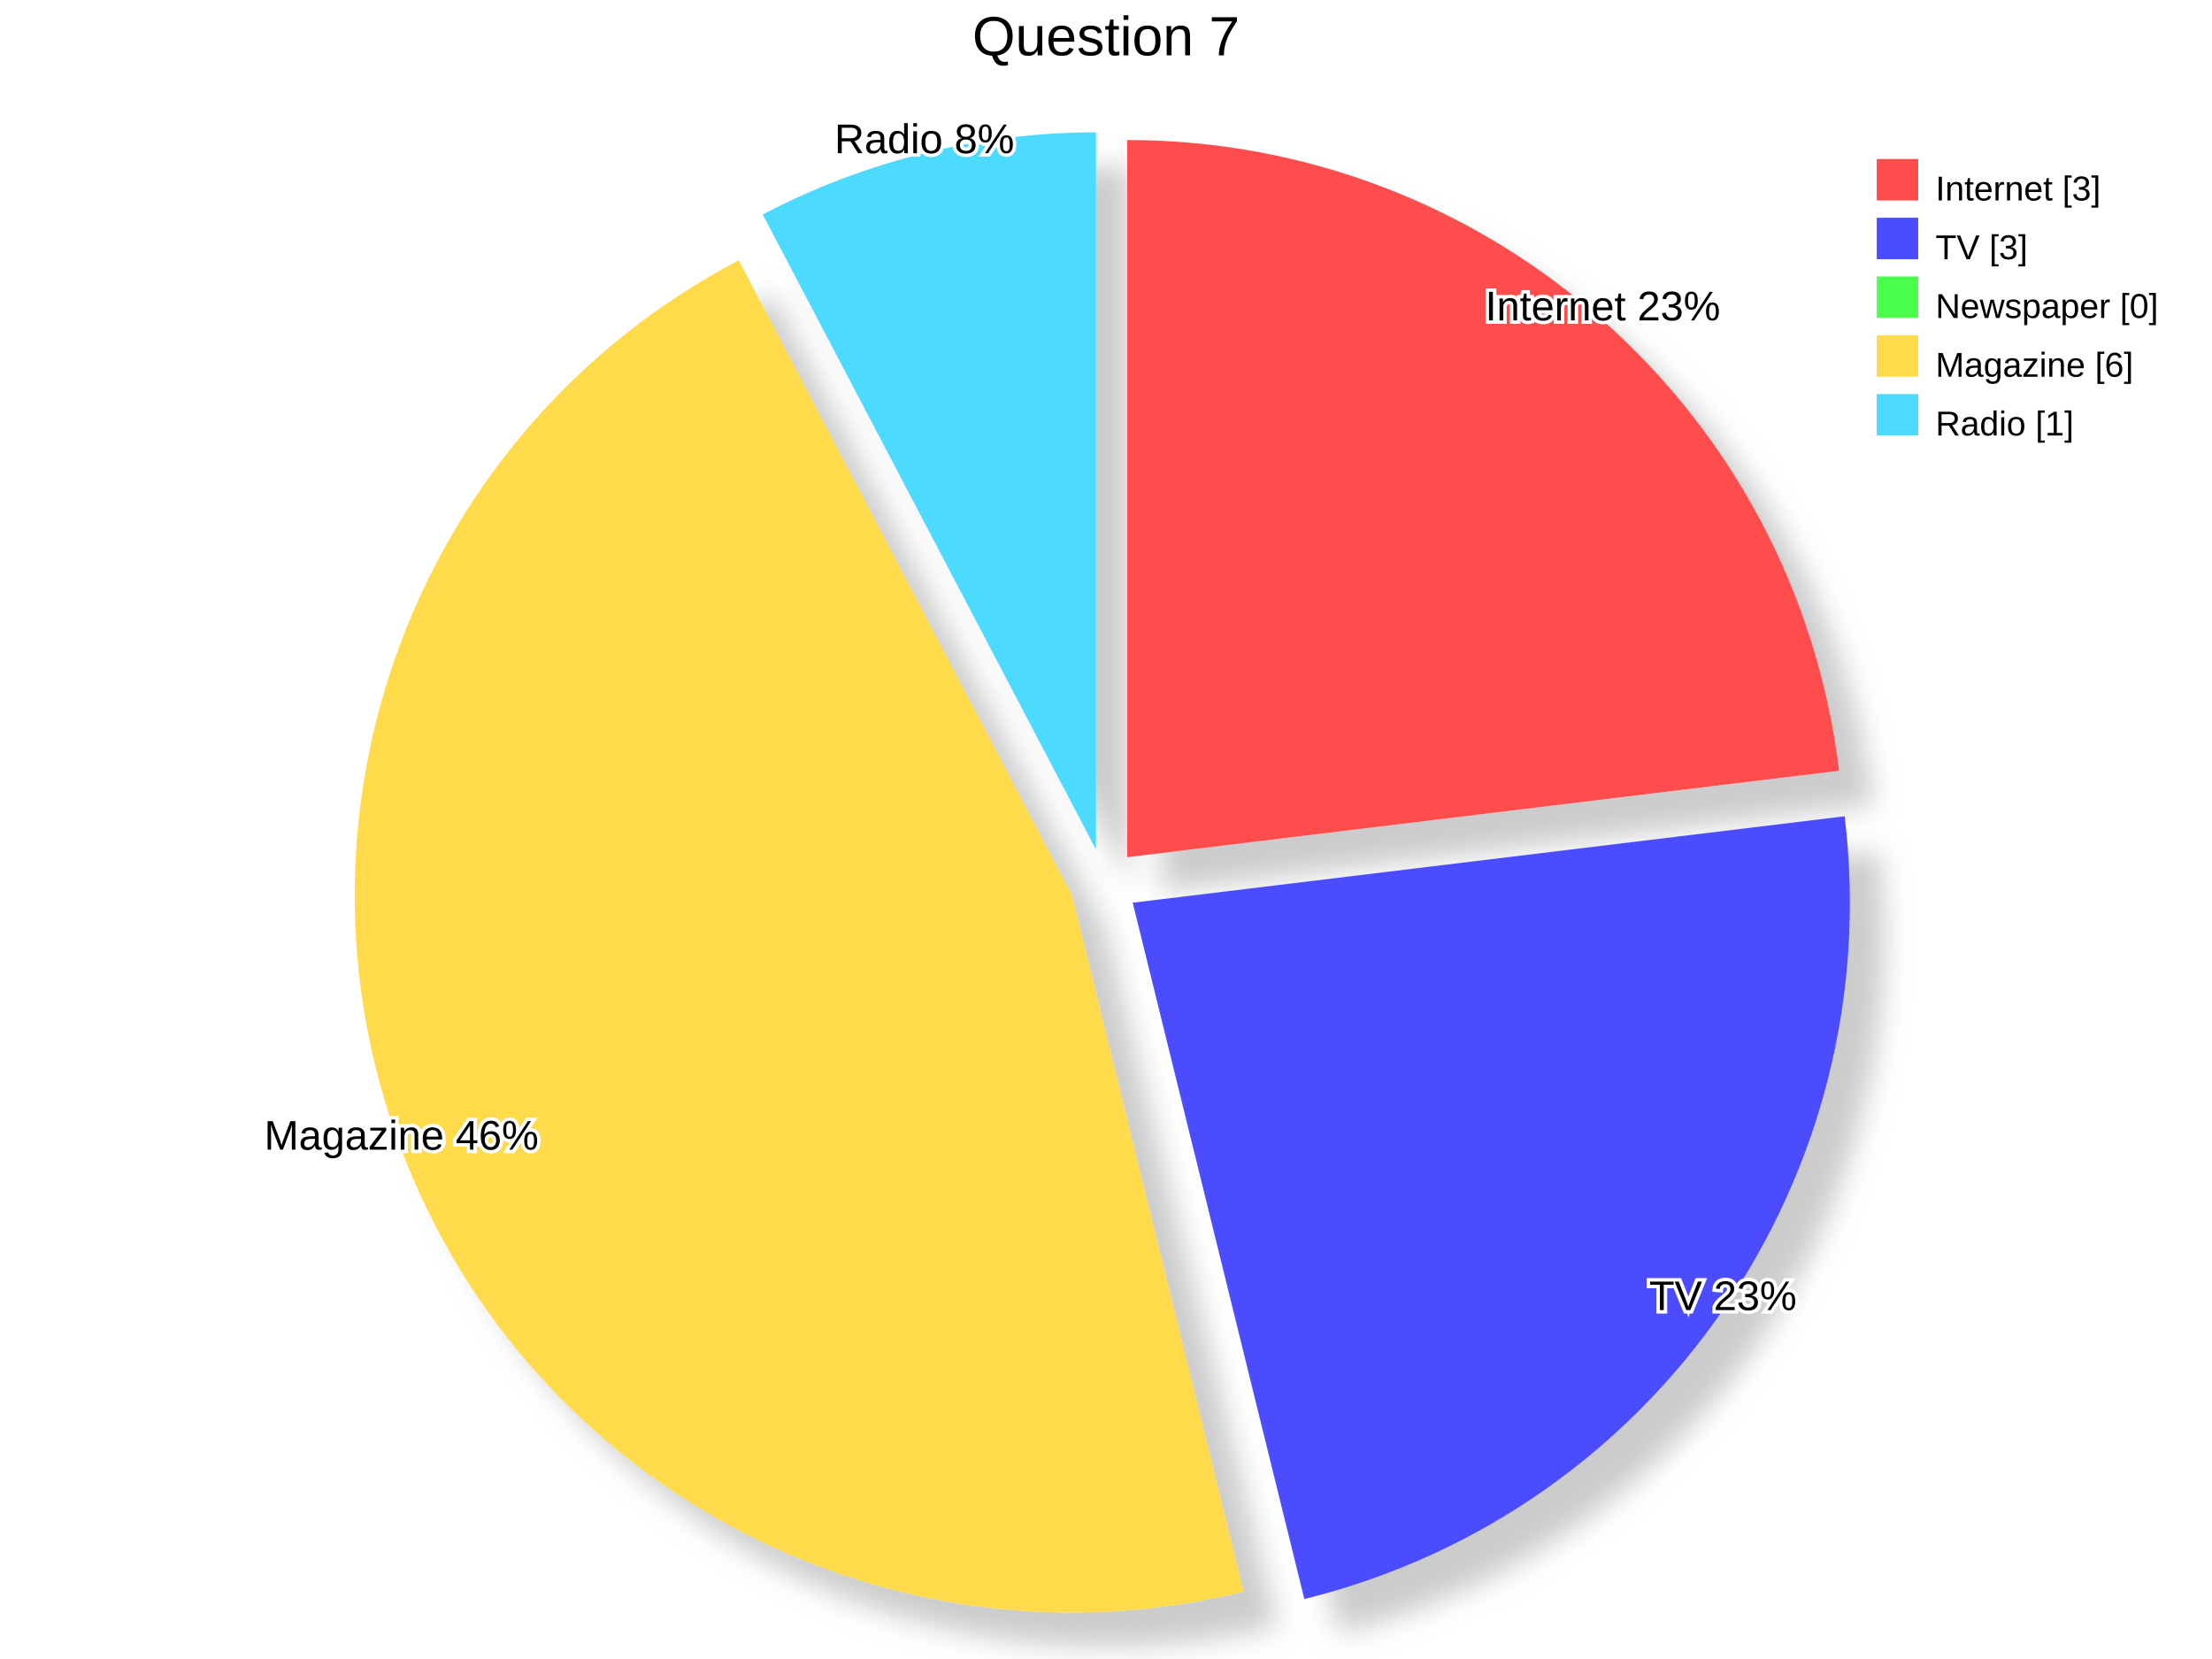
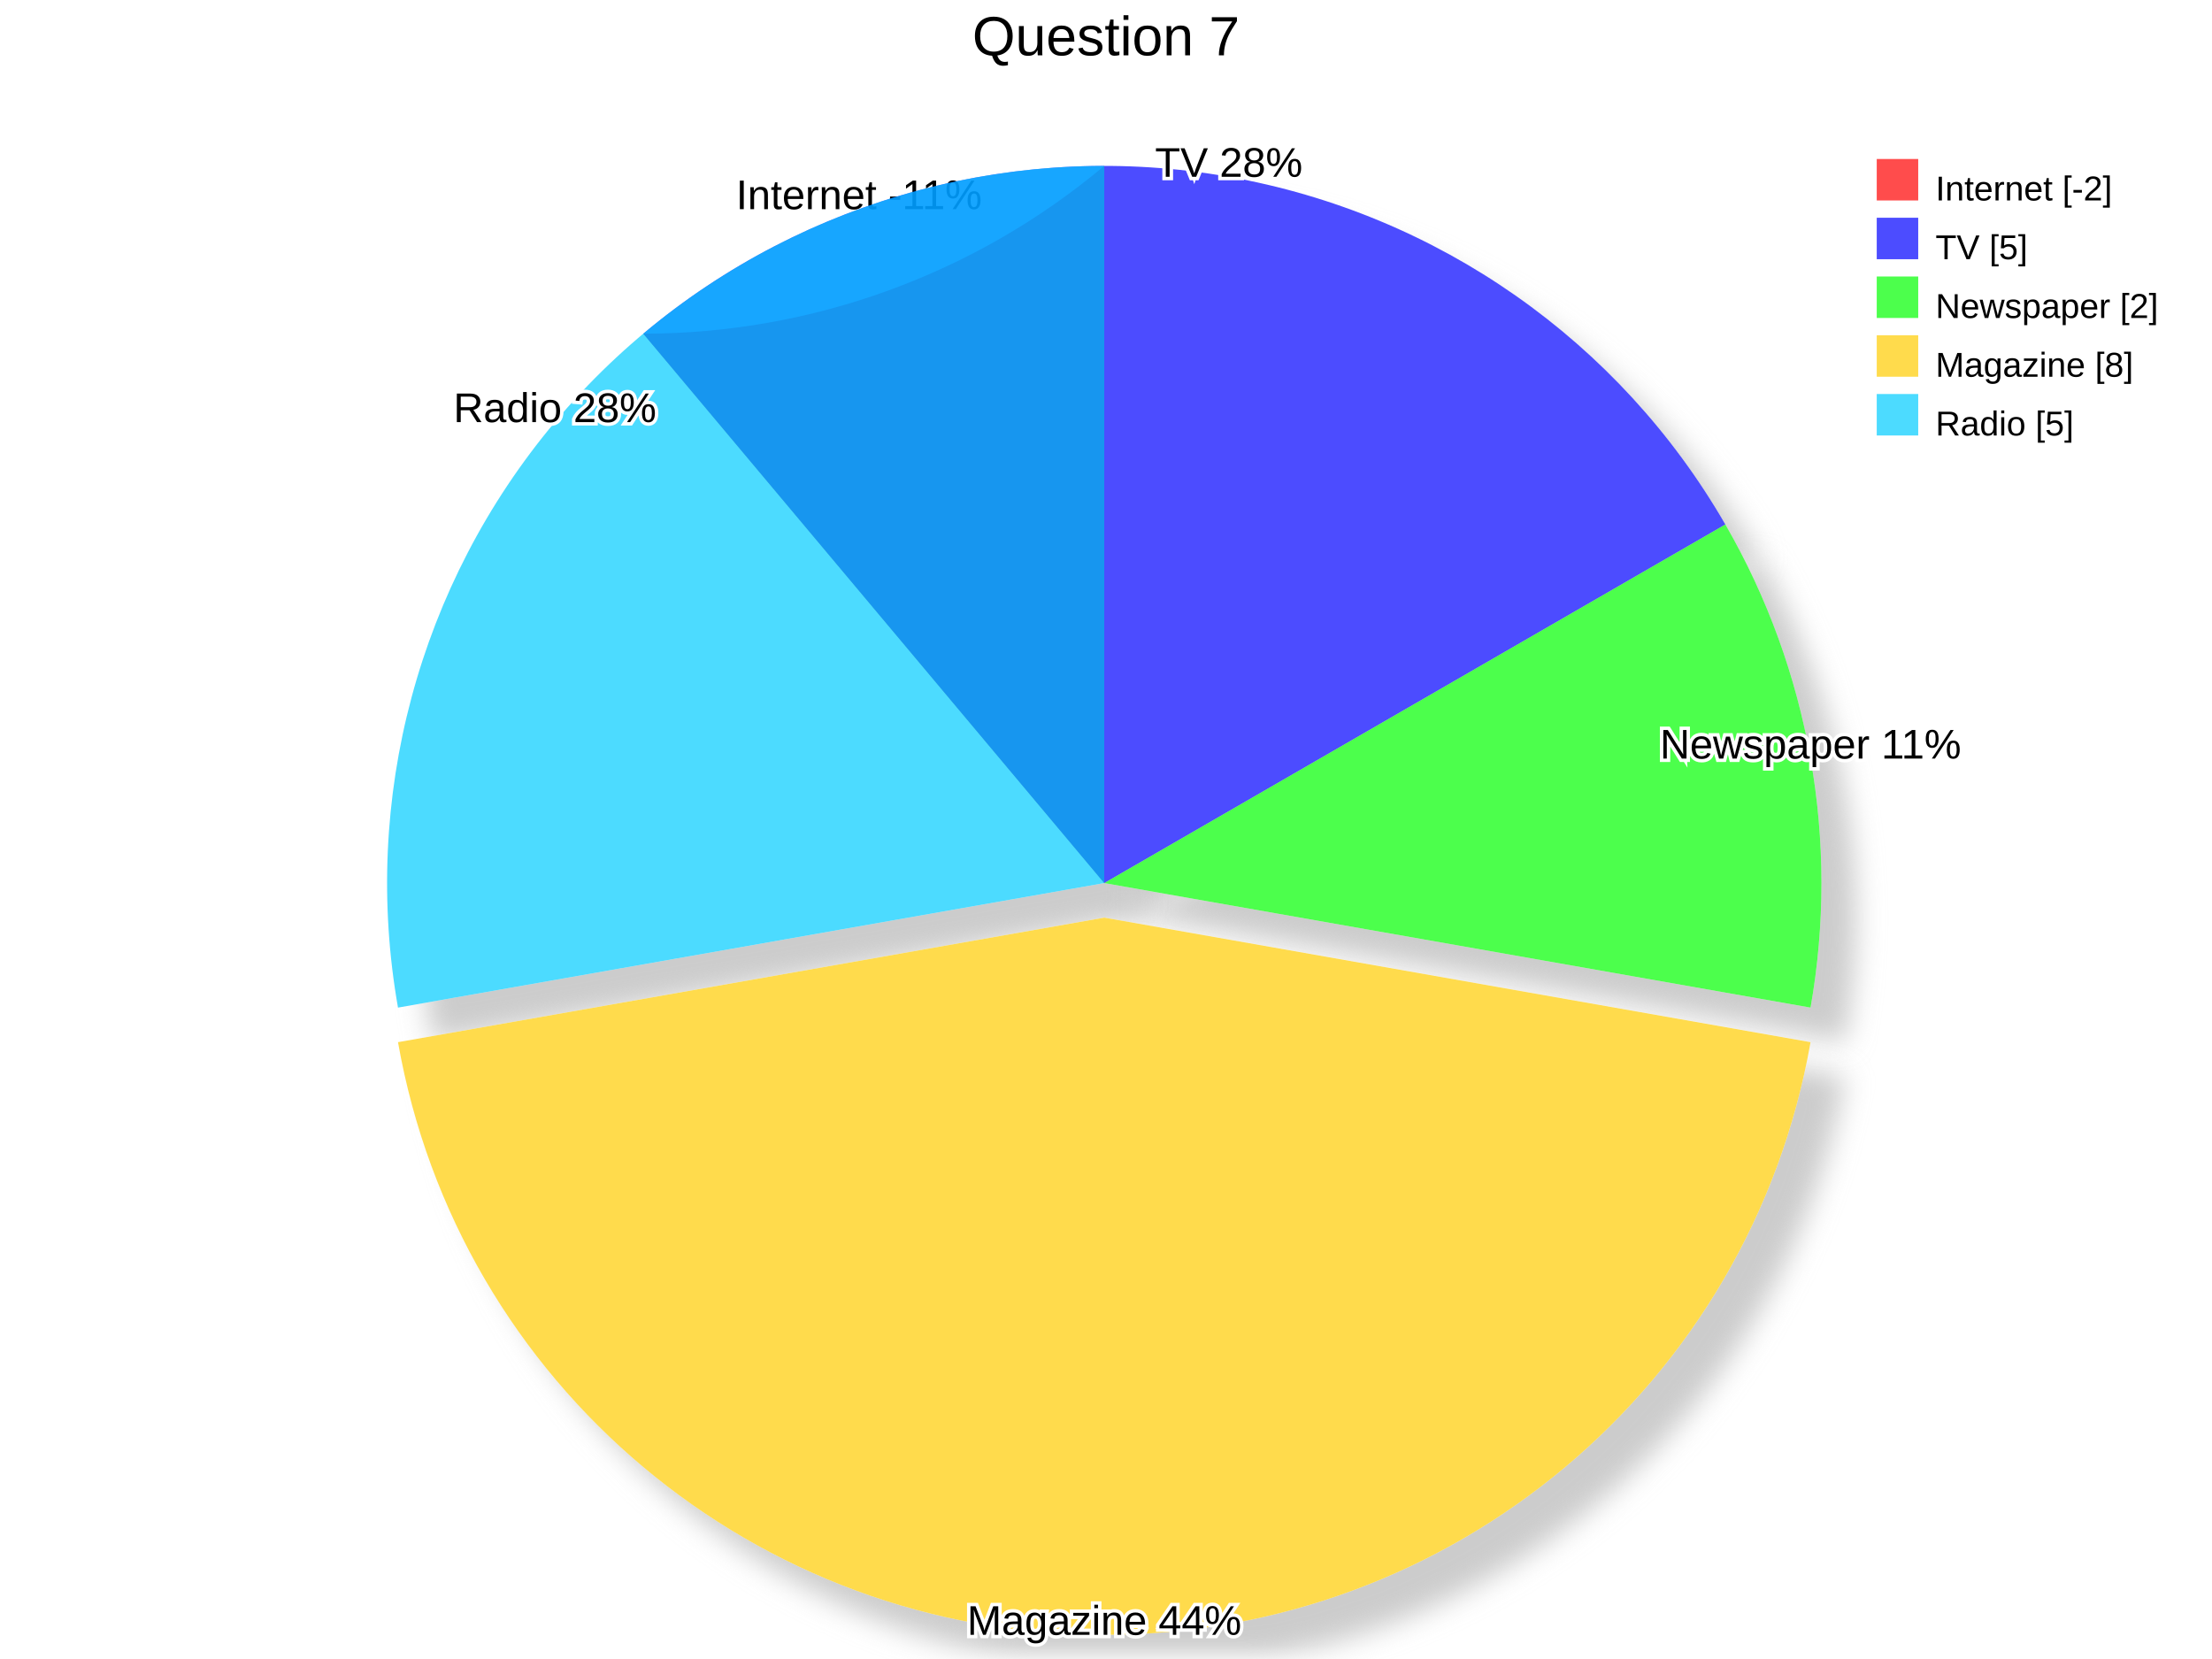
<svg xmlns="http://www.w3.org/2000/svg" viewBox="0 0 640 480" height="480" width="640">
  <defs>
    <filter id="dropshadow" height="1.2" width="1.2">
      <feGaussianBlur result="blur" stdDeviation="4" />
    </filter>
  </defs>
  <rect x="0" class="svgBackground" y="0" height="480" style="fill:#ffffff;" width="640" />
  <text x="320" class="mainTitle" y="16" style="text-anchor: middle; fill: #000000; font-size: 16px; font-family: &quot;Arial&quot;, sans-serif; font-weight: normal;">Question 7
</text>
  <g transform="translate(543.0 46)">
    <rect x="0" class="key1" y="0" height="12" style="fill: #ff0000; fill-opacity: 0.7; stroke: none; stroke-width: 1px;" width="12" />
-     <text x="17" class="keyText" y="12" style="fill: #000000; text-anchor:start; font-size: 10px; font-family: &quot;Arial&quot;, sans-serif; font-weight: normal;">Internet [3]</text>
+     <text x="17" class="keyText" y="12" style="fill: #000000; text-anchor:start; font-size: 10px; font-family: &quot;Arial&quot;, sans-serif; font-weight: normal;">Internet [-2]</text>
    <rect x="0" class="key2" y="17" height="12" style="fill: #0000ff; fill-opacity: 0.7; stroke: none; stroke-width: 1px;" width="12" />
-     <text x="17" class="keyText" y="29" style="fill: #000000; text-anchor:start; font-size: 10px; font-family: &quot;Arial&quot;, sans-serif; font-weight: normal;">TV [3]</text>
+     <text x="17" class="keyText" y="29" style="fill: #000000; text-anchor:start; font-size: 10px; font-family: &quot;Arial&quot;, sans-serif; font-weight: normal;">TV [5]</text>
    <rect x="0" class="key3" y="34" height="12" style="fill-opacity: 0.7; fill: #00ff00; stroke: none; stroke-width: 1px;" width="12" />
-     <text x="17" class="keyText" y="46" style="fill: #000000; text-anchor:start; font-size: 10px; font-family: &quot;Arial&quot;, sans-serif; font-weight: normal;">Newspaper [0]</text>
+     <text x="17" class="keyText" y="46" style="fill: #000000; text-anchor:start; font-size: 10px; font-family: &quot;Arial&quot;, sans-serif; font-weight: normal;">Newspaper [2]</text>
    <rect x="0" class="key4" y="51" height="12" style="fill-opacity: 0.7; fill: #ffcc00; stroke: none; stroke-width: 1px;" width="12" />
-     <text x="17" class="keyText" y="63" style="fill: #000000; text-anchor:start; font-size: 10px; font-family: &quot;Arial&quot;, sans-serif; font-weight: normal;">Magazine [6]</text>
+     <text x="17" class="keyText" y="63" style="fill: #000000; text-anchor:start; font-size: 10px; font-family: &quot;Arial&quot;, sans-serif; font-weight: normal;">Magazine [8]</text>
    <rect x="0" class="key5" y="68" height="12" style="fill-opacity: 0.7; fill: #00ccff; stroke: none; stroke-width: 1px;" width="12" />
    <text x="17" class="keyText" y="80" style="fill: #000000; text-anchor:start; font-size: 10px; font-family: &quot;Arial&quot;, sans-serif; font-weight: normal;">Radio
-  [1]</text>
+  [5]</text>
  </g>
  <g transform="translate( 112 48 )">
    <g>
-       <path transform="translate( 16.63123 2.514893 )" d="M207.5,207.5 L207.5,0.0 A207.5,207.5 0, 0,1, 413.487 182.489 Z" filter="url(#dropshadow)" style="fill: #ccc; stroke: none;" />
-       <path transform="translate( 18.22984 15.68065 )" d="M207.5,207.5 L413.487,182.489 A207.5,207.5 0, 0,1, 257.158 408.97 Z" filter="url(#dropshadow)" style="fill: #ccc; stroke: none;" />
-       <path transform="translate( 12.39316 19.70942 )" d="M207.5,207.5 L257.158,408.97 A207.5,207.5 0, 0,1, 257.158 408.97 Z" filter="url(#dropshadow)" style="fill: #ccc; stroke: none;" />
-       <path transform="translate( 0.6498376 13.54605 )" d="M207.5,207.5 L257.158,408.97 A207.5,207.5 0, 0,1, 111.07 23.768 Z" filter="url(#dropshadow)" style="fill: #ccc; stroke: none;" />
-       <path transform="translate( 7.606843 0.2905818 )" d="M207.5,207.5 L111.07,23.768 A207.5,207.5 0, 0,1, 207.5 0.0 Z" filter="url(#dropshadow)" style="fill: #ccc; stroke: none;" />
+       <path transform="translate( 10 10 )" d="M207.5,207.5 L207.5,0.0 A207.5,207.5 0, 0,1, 74.122 48.546 Z" filter="url(#dropshadow)" style="fill: #ccc; stroke: none;" />
+       <path transform="translate( 10 10 )" d="M207.5,207.5 L74.122,48.546 A207.5,207.5 0, 0,1, 387.2 103.75 Z" filter="url(#dropshadow)" style="fill: #ccc; stroke: none;" />
+       <path transform="translate( 10 10 )" d="M207.5,207.5 L387.2,103.75 A207.5,207.5 0, 0,1, 411.848 243.532 Z" filter="url(#dropshadow)" style="fill: #ccc; stroke: none;" />
+       <path transform="translate( 10.0 20.0 )" d="M207.5,207.5 L411.848,243.532 A207.5,207.5 0, 0,1, 3.152 243.532 Z" filter="url(#dropshadow)" style="fill: #ccc; stroke: none;" />
+       <path transform="translate( 10 10 )" d="M207.5,207.5 L3.152,243.532 A207.5,207.5 0, 0,1, 207.5 0.0 Z" filter="url(#dropshadow)" style="fill: #ccc; stroke: none;" />
    </g>
    <g>
-       <path transform="translate( 6.631227 -7.485107 )" d="M207.5,207.5 L207.5,0.0 A207.5,207.5 0, 0,1, 413.487 182.489 Z" style="fill: #fff; stroke: none;" />
-       <path transform="translate( 8.229839 5.680647 )" d="M207.5,207.5 L413.487,182.489 A207.5,207.5 0, 0,1, 257.158 408.97 Z" style="fill: #fff; stroke: none;" />
-       <path transform="translate( 2.393157 9.709418 )" d="M207.5,207.5 L257.158,408.97 A207.5,207.5 0, 0,1, 257.158 408.97 Z" style="fill: #fff; stroke: none;" />
-       <path transform="translate( -9.350162 3.546049 )" d="M207.5,207.5 L257.158,408.97 A207.5,207.5 0, 0,1, 111.07 23.768 Z" style="fill: #fff; stroke: none;" />
-       <path transform="translate( -2.393157 -9.709418 )" d="M207.5,207.5 L111.07,23.768 A207.5,207.5 0, 0,1, 207.5 0.0 Z" style="fill: #fff; stroke: none;" />
+       <path d="M207.5,207.5 L207.5,0.0 A207.5,207.5 0, 0,1, 74.122 48.546 Z" style="fill: #fff; stroke: none;" />
+       <path d="M207.5,207.5 L74.122,48.546 A207.5,207.5 0, 0,1, 387.2 103.75 Z" style="fill: #fff; stroke: none;" />
+       <path d="M207.5,207.5 L387.2,103.75 A207.5,207.5 0, 0,1, 411.848 243.532 Z" style="fill: #fff; stroke: none;" />
+       <path transform="translate( -3.21624529935327e-15 10.0 )" d="M207.5,207.5 L411.848,243.532 A207.5,207.5 0, 0,1, 3.152 243.532 Z" style="fill: #fff; stroke: none;" />
+       <path d="M207.5,207.5 L3.152,243.532 A207.5,207.5 0, 0,1, 207.5 0.0 Z" style="fill: #fff; stroke: none;" />
    </g>
    <g>
-       <path transform="translate( 6.631227 -7.485107 )" class="fill1" d="M207.5,207.5 L207.5,0.0 A207.5,207.5 0, 0,1, 413.487 182.489 Z" style="fill: #ff0000; fill-opacity: 0.7; stroke: none; stroke-width: 1px;" />
-       <text x="351.729" class="dataPointLabel" y="44.699" style="fill: #000000; text-anchor:middle; font-size: 10px; font-family: &quot;Arial&quot;, sans-serif; font-weight: normal;; fill: #000000; text-anchor:middle; font-size: 12px; font-family: &quot;Arial&quot;, sans-serif; font-weight: normal;stroke: #fff; stroke-width: 2;">Internet 23%</text>
-       <text x="351.729" class="dataPointLabel" y="44.699" style="fill: #000000; text-anchor:middle; font-size: 10px; font-family: &quot;Arial&quot;, sans-serif; font-weight: normal;; fill: #000000; text-anchor:middle; font-size: 12px; font-family: &quot;Arial&quot;, sans-serif; font-weight: normal;">Internet 23%</text>
-       <path transform="translate( 8.229839 5.680647 )" class="fill2" d="M207.5,207.5 L413.487,182.489 A207.5,207.5 0, 0,1, 257.158 408.97 Z" style="fill: #0000ff; fill-opacity: 0.7; stroke: none; stroke-width: 1px;" />
-       <text x="386.499" class="dataPointLabel" y="331.054" style="fill: #000000; text-anchor:middle; font-size: 10px; font-family: &quot;Arial&quot;, sans-serif; font-weight: normal;; fill: #000000; text-anchor:middle; font-size: 12px; font-family: &quot;Arial&quot;, sans-serif; font-weight: normal;stroke: #fff; stroke-width: 2;">TV 23%</text>
-       <text x="386.499" class="dataPointLabel" y="331.054" style="fill: #000000; text-anchor:middle; font-size: 10px; font-family: &quot;Arial&quot;, sans-serif; font-weight: normal;; fill: #000000; text-anchor:middle; font-size: 12px; font-family: &quot;Arial&quot;, sans-serif; font-weight: normal;">TV 23%</text>
-       <path transform="translate( 2.393157 9.709418 )" class="fill3" d="M207.5,207.5 L257.158,408.97 A207.5,207.5 0, 0,1, 257.158 408.97 Z" style="fill-opacity: 0.7; fill: #00ff00; stroke: none; stroke-width: 1px;" />
-       <path transform="translate( -9.350162 3.546049 )" class="fill4" d="M207.5,207.5 L257.158,408.97 A207.5,207.5 0, 0,1, 111.07 23.768 Z" style="fill-opacity: 0.7; fill: #ffcc00; stroke: none; stroke-width: 1px;" />
-       <text x="4.134" class="dataPointLabel" y="284.627" style="fill: #000000; text-anchor:middle; font-size: 10px; font-family: &quot;Arial&quot;, sans-serif; font-weight: normal;; fill: #000000; text-anchor:middle; font-size: 12px; font-family: &quot;Arial&quot;, sans-serif; font-weight: normal;stroke: #fff; stroke-width: 2;">Magazine 46%</text>
-       <text x="4.134" class="dataPointLabel" y="284.627" style="fill: #000000; text-anchor:middle; font-size: 10px; font-family: &quot;Arial&quot;, sans-serif; font-weight: normal;; fill: #000000; text-anchor:middle; font-size: 12px; font-family: &quot;Arial&quot;, sans-serif; font-weight: normal;">Magazine 46%</text>
-       <path transform="translate( -2.393157 -9.709418 )" class="fill5" d="M207.5,207.5 L111.07,23.768 A207.5,207.5 0, 0,1, 207.5 0.0 Z" style="fill-opacity: 0.7; fill: #00ccff; stroke: none; stroke-width: 1px;" />
-       <text x="155.449" class="dataPointLabel" y="-3.68" style="fill: #000000; text-anchor:middle; font-size: 10px; font-family: &quot;Arial&quot;, sans-serif; font-weight: normal;; fill: #000000; text-anchor:middle; font-size: 12px; font-family: &quot;Arial&quot;, sans-serif; font-weight: normal;stroke: #fff; stroke-width: 2;">Radio
-  8%</text>
-       <text x="155.449" class="dataPointLabel" y="-3.68" style="fill: #000000; text-anchor:middle; font-size: 10px; font-family: &quot;Arial&quot;, sans-serif; font-weight: normal;; fill: #000000; text-anchor:middle; font-size: 12px; font-family: &quot;Arial&quot;, sans-serif; font-weight: normal;">Radio
-  8%</text>
+       <path class="fill1" d="M207.5,207.5 L207.5,0.0 A207.5,207.5 0, 0,1, 74.122 48.546 Z" style="fill: #ff0000; fill-opacity: 0.7; stroke: none; stroke-width: 1px;" />
+       <text x="136.531" class="dataPointLabel" y="12.514" style="fill: #000000; text-anchor:middle; font-size: 10px; font-family: &quot;Arial&quot;, sans-serif; font-weight: normal;; fill: #000000; text-anchor:middle; font-size: 12px; font-family: &quot;Arial&quot;, sans-serif; font-weight: normal;stroke: #fff; stroke-width: 2;">Internet -11%</text>
+       <text x="136.531" class="dataPointLabel" y="12.514" style="fill: #000000; text-anchor:middle; font-size: 10px; font-family: &quot;Arial&quot;, sans-serif; font-weight: normal;; fill: #000000; text-anchor:middle; font-size: 12px; font-family: &quot;Arial&quot;, sans-serif; font-weight: normal;">Internet -11%</text>
+       <path class="fill2" d="M207.5,207.5 L74.122,48.546 A207.5,207.5 0, 0,1, 387.2 103.75 Z" style="fill: #0000ff; fill-opacity: 0.7; stroke: none; stroke-width: 1px;" />
+       <text x="243.532" class="dataPointLabel" y="3.152" style="fill: #000000; text-anchor:middle; font-size: 10px; font-family: &quot;Arial&quot;, sans-serif; font-weight: normal;; fill: #000000; text-anchor:middle; font-size: 12px; font-family: &quot;Arial&quot;, sans-serif; font-weight: normal;stroke: #fff; stroke-width: 2;">TV 28%</text>
+       <text x="243.532" class="dataPointLabel" y="3.152" style="fill: #000000; text-anchor:middle; font-size: 10px; font-family: &quot;Arial&quot;, sans-serif; font-weight: normal;; fill: #000000; text-anchor:middle; font-size: 12px; font-family: &quot;Arial&quot;, sans-serif; font-weight: normal;">TV 28%</text>
+       <path class="fill3" d="M207.5,207.5 L387.2,103.75 A207.5,207.5 0, 0,1, 411.848 243.532 Z" style="fill-opacity: 0.7; fill: #00ff00; stroke: none; stroke-width: 1px;" />
+       <text x="411.848" class="dataPointLabel" y="171.468" style="fill: #000000; text-anchor:middle; font-size: 10px; font-family: &quot;Arial&quot;, sans-serif; font-weight: normal;; fill: #000000; text-anchor:middle; font-size: 12px; font-family: &quot;Arial&quot;, sans-serif; font-weight: normal;stroke: #fff; stroke-width: 2;">Newspaper 11%</text>
+       <text x="411.848" class="dataPointLabel" y="171.468" style="fill: #000000; text-anchor:middle; font-size: 10px; font-family: &quot;Arial&quot;, sans-serif; font-weight: normal;; fill: #000000; text-anchor:middle; font-size: 12px; font-family: &quot;Arial&quot;, sans-serif; font-weight: normal;">Newspaper 11%</text>
+       <path transform="translate( -3.21624529935327e-15 10.0 )" class="fill4" d="M207.5,207.5 L411.848,243.532 A207.5,207.5 0, 0,1, 3.152 243.532 Z" style="fill-opacity: 0.7; fill: #ffcc00; stroke: none; stroke-width: 1px;" />
+       <text x="207.5" class="dataPointLabel" y="425.0" style="fill: #000000; text-anchor:middle; font-size: 10px; font-family: &quot;Arial&quot;, sans-serif; font-weight: normal;; fill: #000000; text-anchor:middle; font-size: 12px; font-family: &quot;Arial&quot;, sans-serif; font-weight: normal;stroke: #fff; stroke-width: 2;">Magazine 44%</text>
+       <text x="207.5" class="dataPointLabel" y="425.0" style="fill: #000000; text-anchor:middle; font-size: 10px; font-family: &quot;Arial&quot;, sans-serif; font-weight: normal;; fill: #000000; text-anchor:middle; font-size: 12px; font-family: &quot;Arial&quot;, sans-serif; font-weight: normal;">Magazine 44%</text>
+       <path class="fill5" d="M207.5,207.5 L3.152,243.532 A207.5,207.5 0, 0,1, 207.5 0.0 Z" style="fill-opacity: 0.7; fill: #00ccff; stroke: none; stroke-width: 1px;" />
+       <text x="48.546" class="dataPointLabel" y="74.122" style="fill: #000000; text-anchor:middle; font-size: 10px; font-family: &quot;Arial&quot;, sans-serif; font-weight: normal;; fill: #000000; text-anchor:middle; font-size: 12px; font-family: &quot;Arial&quot;, sans-serif; font-weight: normal;stroke: #fff; stroke-width: 2;">Radio
+  28%</text>
+       <text x="48.546" class="dataPointLabel" y="74.122" style="fill: #000000; text-anchor:middle; font-size: 10px; font-family: &quot;Arial&quot;, sans-serif; font-weight: normal;; fill: #000000; text-anchor:middle; font-size: 12px; font-family: &quot;Arial&quot;, sans-serif; font-weight: normal;">Radio
+  28%</text>
    </g>
  </g>
</svg>
